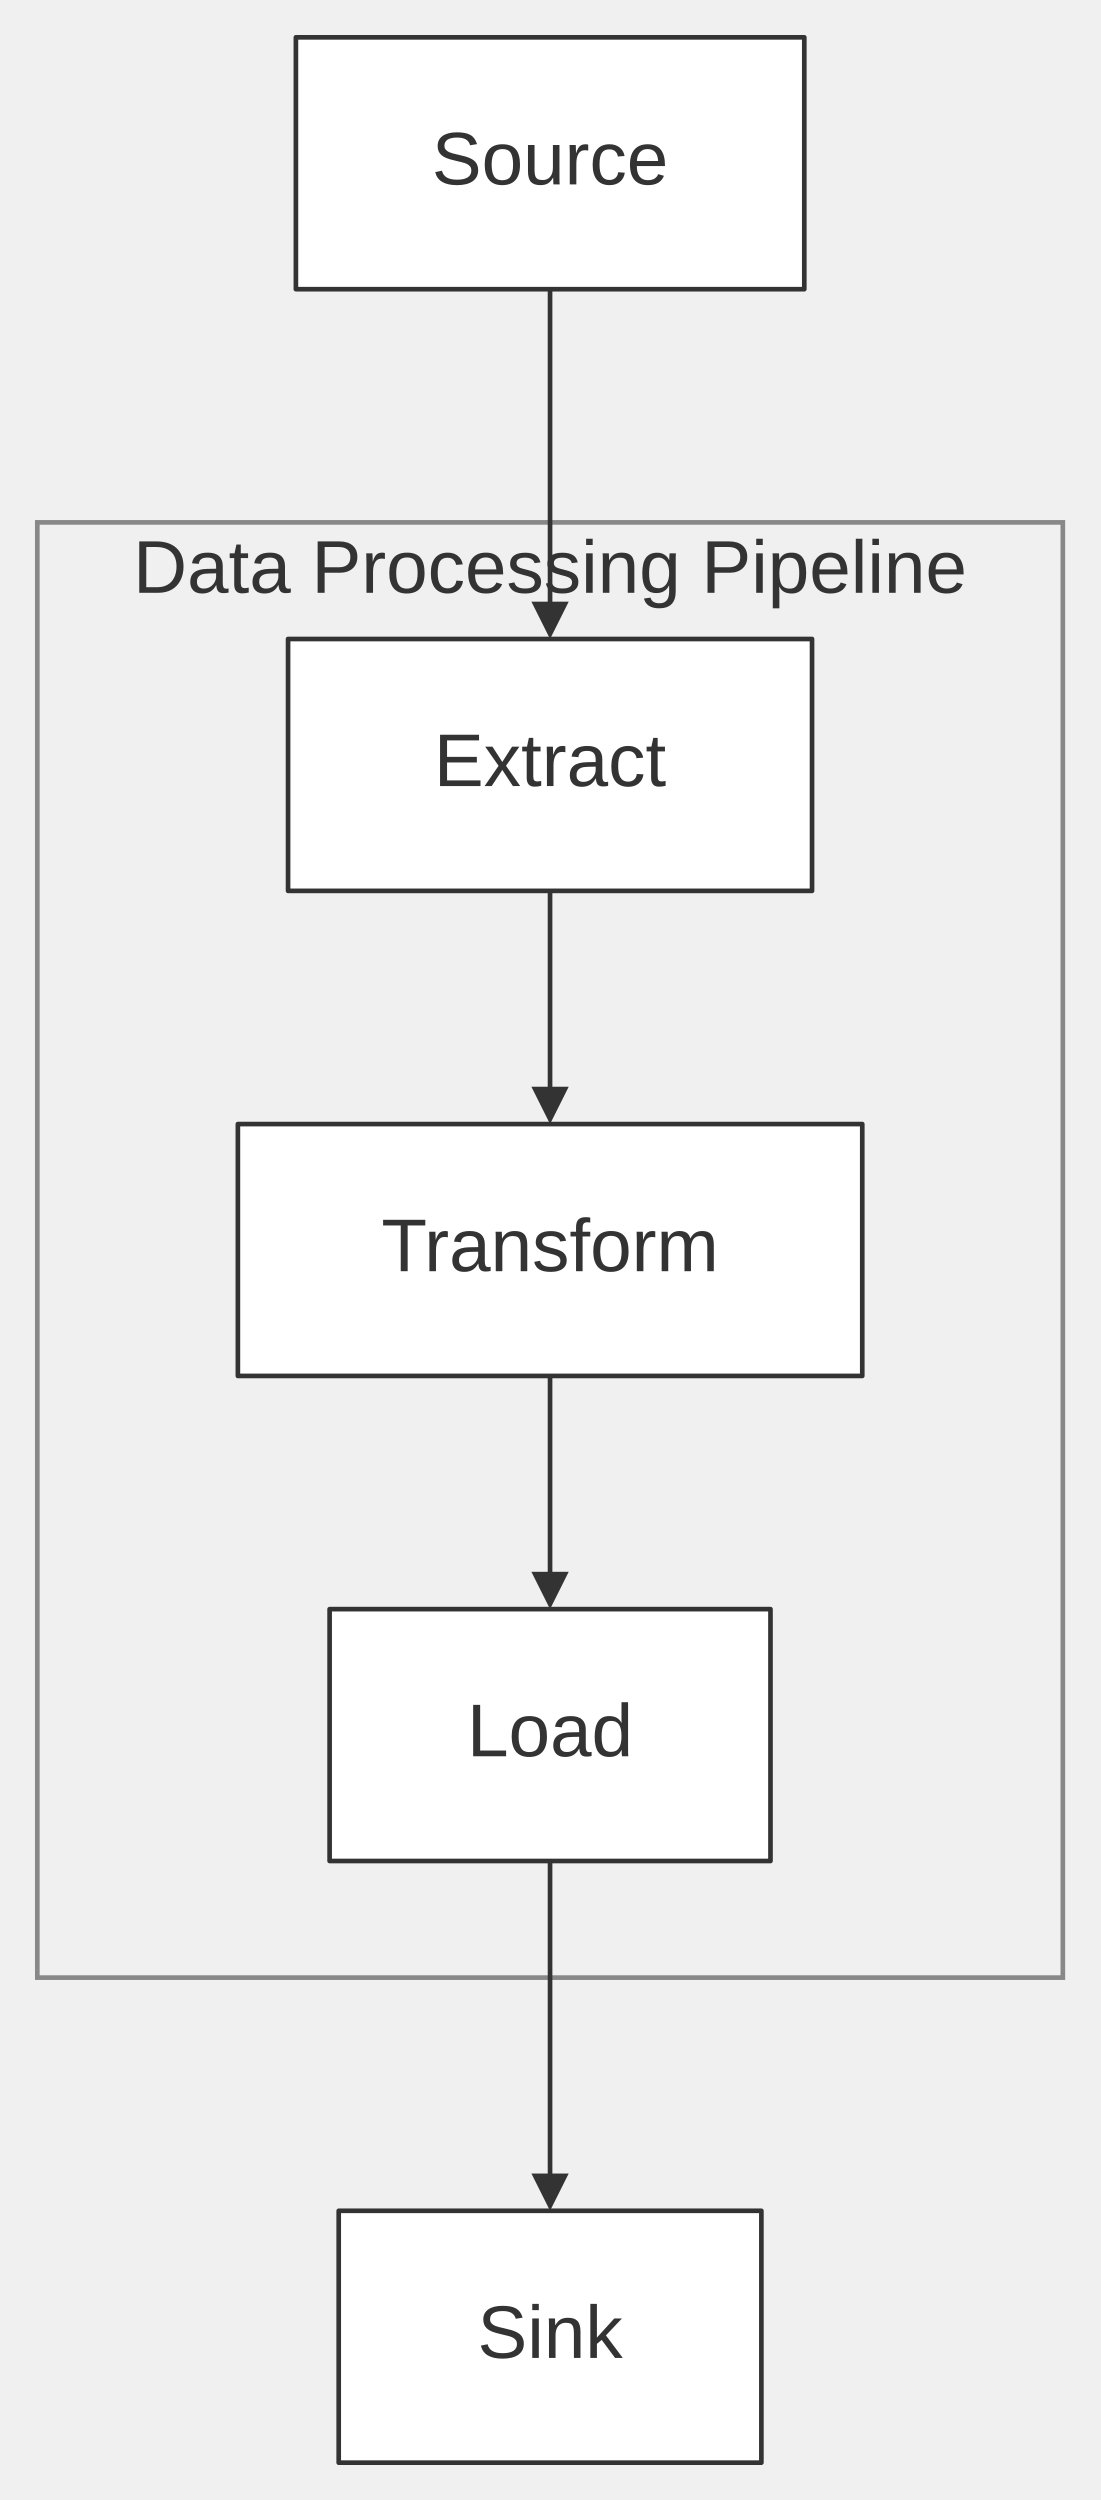
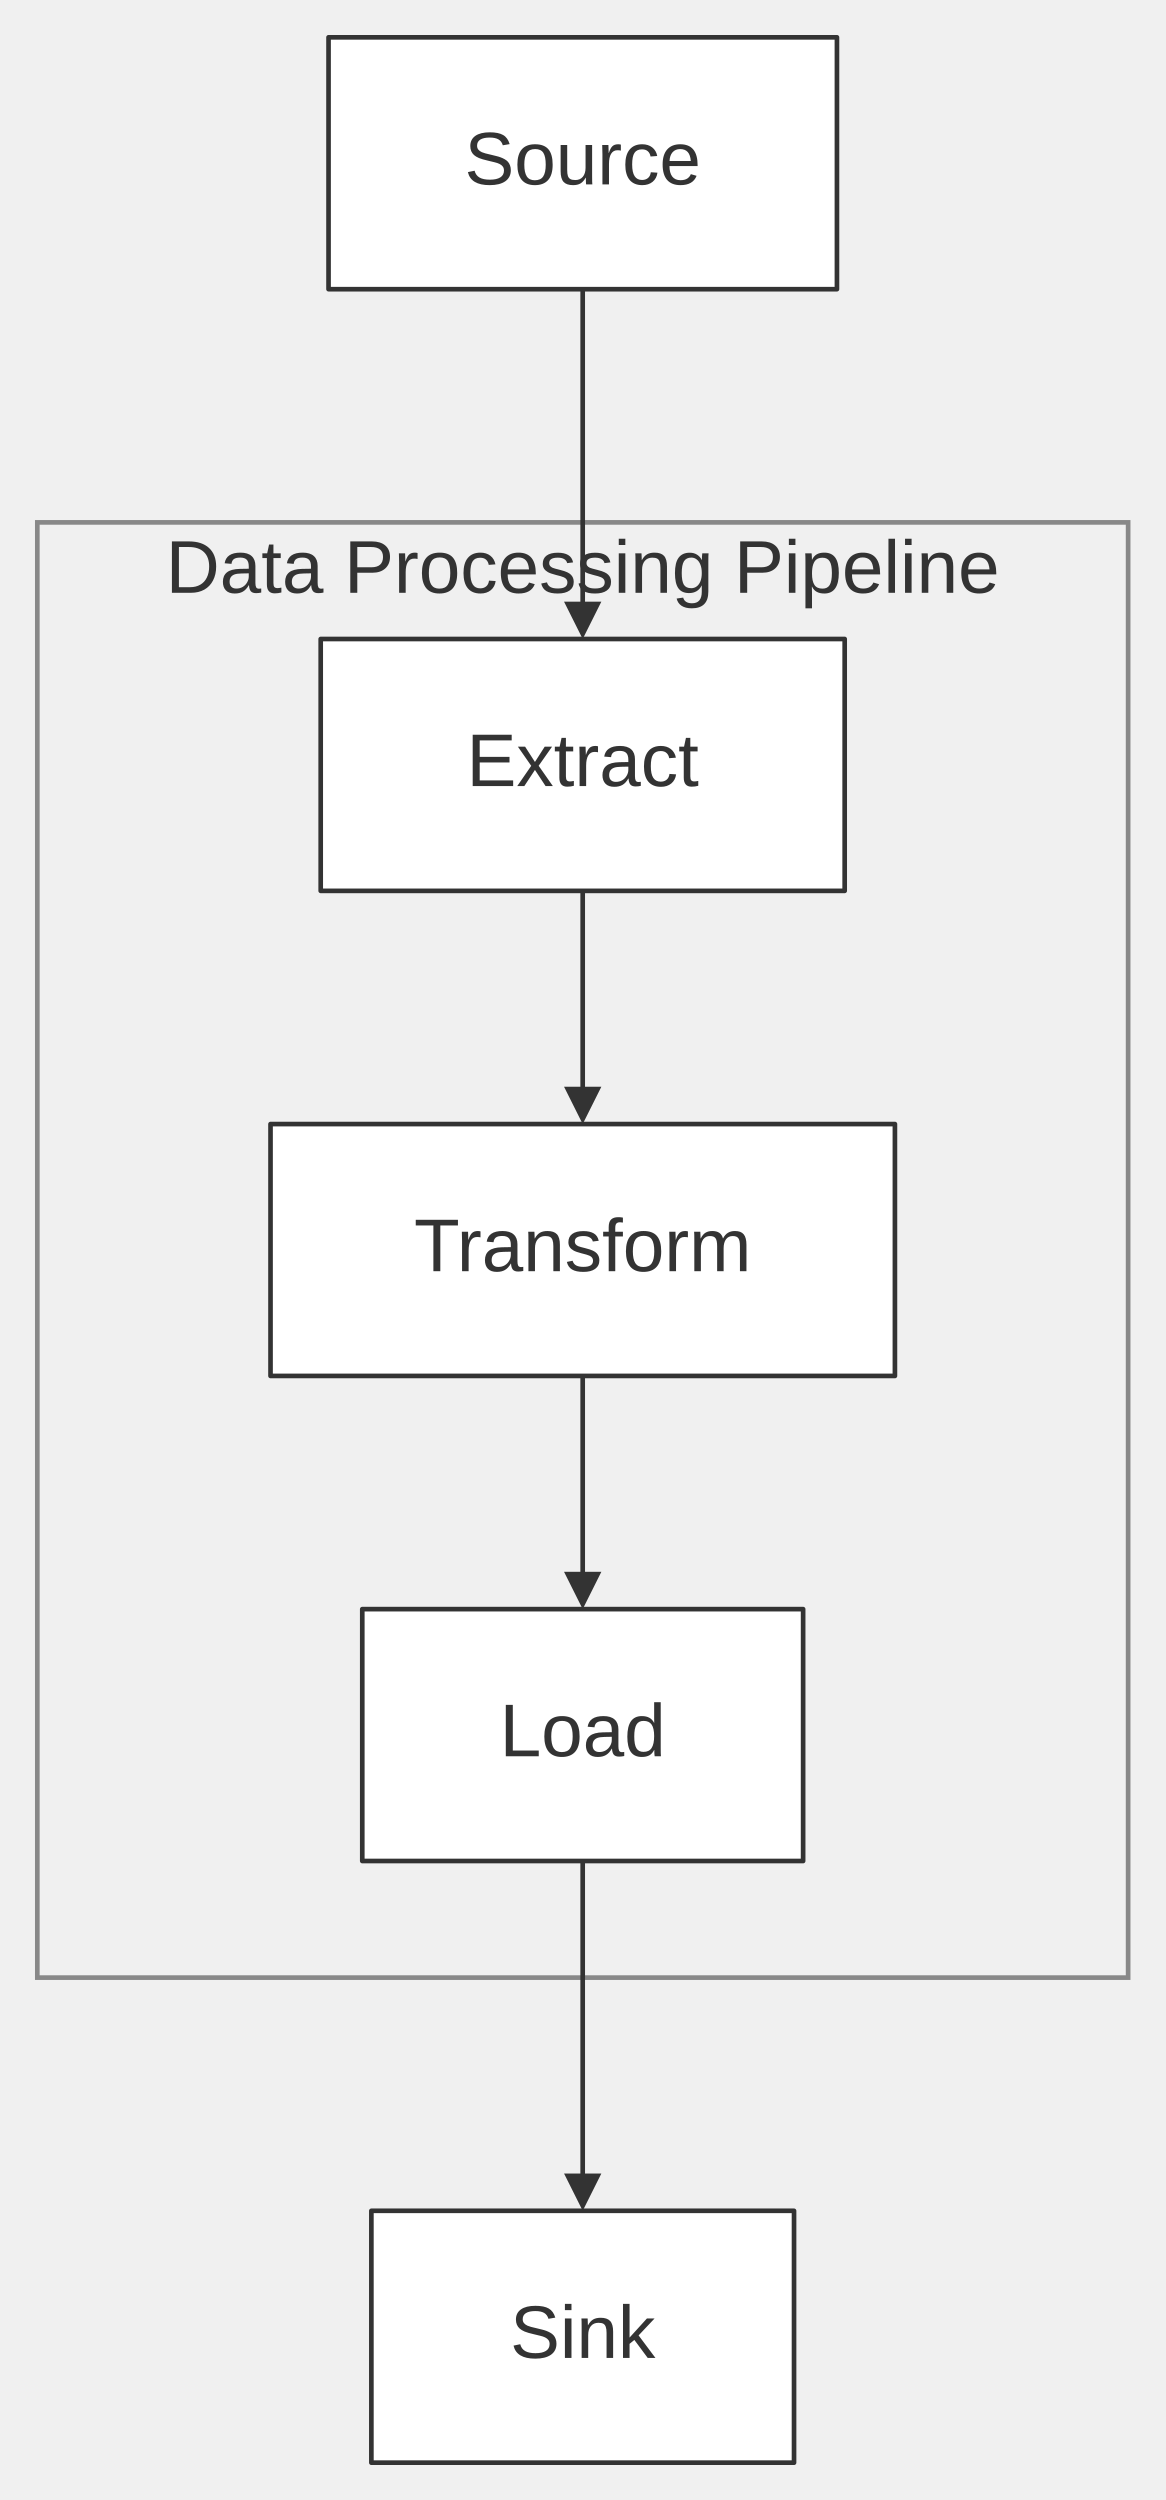
- <svg xmlns="http://www.w3.org/2000/svg" width="100%" viewBox="0 0 235.87 536.00" style="max-width: 235.87px; background-color: transparent;" font-family="&quot;trebuchet ms&quot;, verdana, arial, sans-serif" font-size="16.00">
+ <svg xmlns="http://www.w3.org/2000/svg" width="100%" viewBox="0 0 249.87 536.00" style="max-width: 249.87px; background-color: transparent;" font-family="&quot;trebuchet ms&quot;, verdana, arial, sans-serif" font-size="16.00">
  <defs>
    <marker id="arrowhead" viewBox="0 0 10.00 10.00" refX="5.00" refY="5.00" markerWidth="8.00" markerHeight="8.00" orient="auto-start-reverse" markerUnits="userSpaceOnUse">
      <path d="M 0 0 L 10.00 5.00 L 0 10.00 z" fill="#333" />
    </marker>
  </defs>
-   <g transform="translate(8.00,0.00)">
+   <g transform="translate(15.00,0.00)">
    <g class="clusters">
-       <rect class="subgraph" x="0.00" y="112.00" width="219.87" height="312.00" fill="none" stroke="#888" stroke-width="1.00" />
+       <rect class="subgraph" x="-7.00" y="112.00" width="233.87" height="312.00" fill="none" stroke="#888" stroke-width="1.00" />
      <text x="109.93" y="116.00" text-anchor="middle" dominant-baseline="hanging" fill="#333">Data Processing Pipeline</text>
    </g>
    <g class="edgePaths">
      <path d="M109.93,191.00 L109.93,195.17 C109.93,199.33 109.93,207.67 109.93,215.33 C109.93,223.00 109.93,230.00 109.93,233.50 L109.93,237.00" stroke="#333" stroke-width="1.00" fill="none" stroke-linecap="round" stroke-linejoin="round" marker-end="url(#arrowhead)" />
      <path d="M109.93,295.00 L109.93,299.17 C109.93,303.33 109.93,311.67 109.93,319.33 C109.93,327.00 109.93,334.00 109.93,337.50 L109.93,341.00" stroke="#333" stroke-width="1.00" fill="none" stroke-linecap="round" stroke-linejoin="round" marker-end="url(#arrowhead)" />
      <path d="M109.93,62.00 L109.93,66.17 C109.93,70.33 109.93,78.67 109.93,87.00 C109.93,95.33 109.93,103.67 109.93,111.33 C109.93,119.00 109.93,126.00 109.93,129.50 L109.93,133.00" stroke="#333" stroke-width="1.00" fill="none" stroke-linecap="round" stroke-linejoin="round" marker-end="url(#arrowhead)" />
      <path d="M109.93,399.00 L109.93,403.17 C109.93,407.33 109.93,415.67 109.93,424.00 C109.93,432.33 109.93,440.67 109.93,448.33 C109.93,456.00 109.93,463.00 109.93,466.50 L109.93,470.00" stroke="#333" stroke-width="1.00" fill="none" stroke-linecap="round" stroke-linejoin="round" marker-end="url(#arrowhead)" />
    </g>
    <g class="edgeLabels">
    </g>
    <g class="nodes">
      <rect x="53.76" y="137.00" width="112.34" height="54.00" fill="white" stroke="#333" stroke-width="1.00" stroke-linejoin="round" />
      <text x="109.93" y="164.00" text-anchor="middle" dominant-baseline="middle" fill="#333">Extract</text>
      <rect x="62.67" y="345.00" width="94.52" height="54.00" fill="white" stroke="#333" stroke-width="1.00" stroke-linejoin="round" />
      <text x="109.93" y="372.00" text-anchor="middle" dominant-baseline="middle" fill="#333">Load</text>
      <rect x="64.62" y="474.00" width="90.62" height="54.00" fill="white" stroke="#333" stroke-width="1.00" stroke-linejoin="round" />
      <text x="109.93" y="501.00" text-anchor="middle" dominant-baseline="middle" fill="#333">Sink</text>
      <rect x="55.44" y="8.00" width="109.00" height="54.00" fill="white" stroke="#333" stroke-width="1.00" stroke-linejoin="round" />
      <text x="109.93" y="35.00" text-anchor="middle" dominant-baseline="middle" fill="#333">Source</text>
      <rect x="43.00" y="241.00" width="133.87" height="54.00" fill="white" stroke="#333" stroke-width="1.00" stroke-linejoin="round" />
      <text x="109.93" y="268.00" text-anchor="middle" dominant-baseline="middle" fill="#333">Transform</text>
    </g>
  </g>
</svg>
